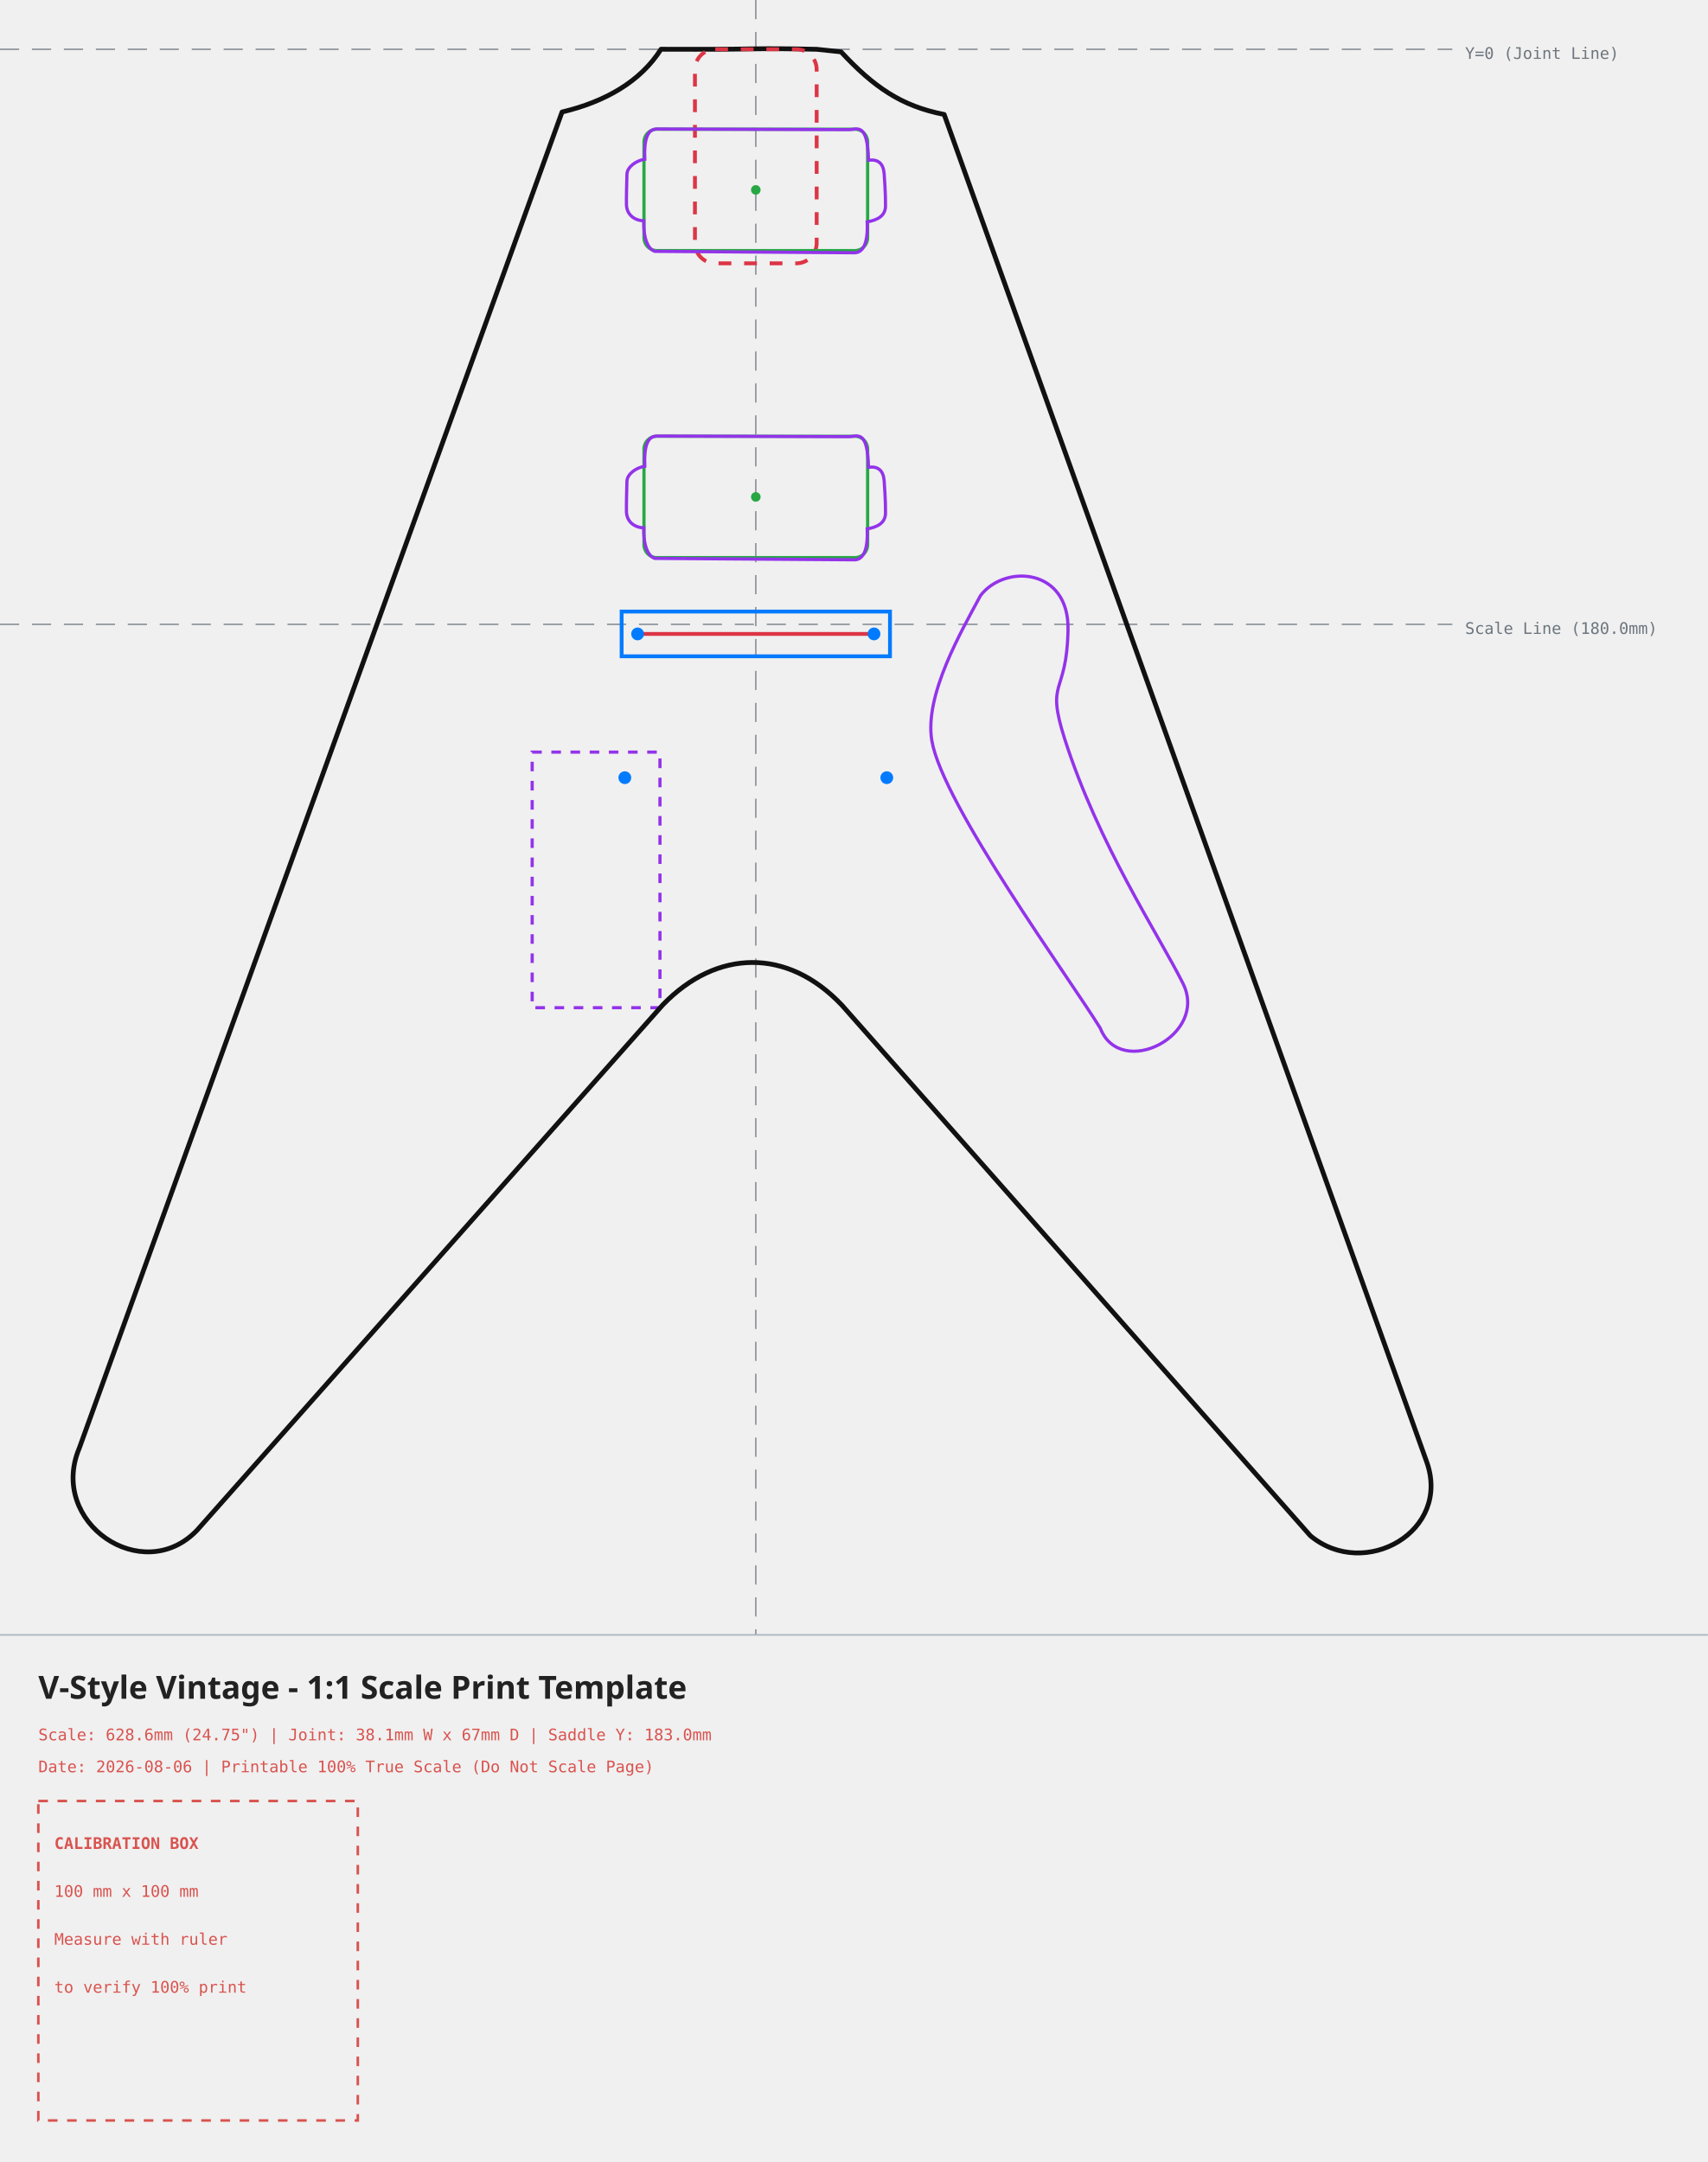
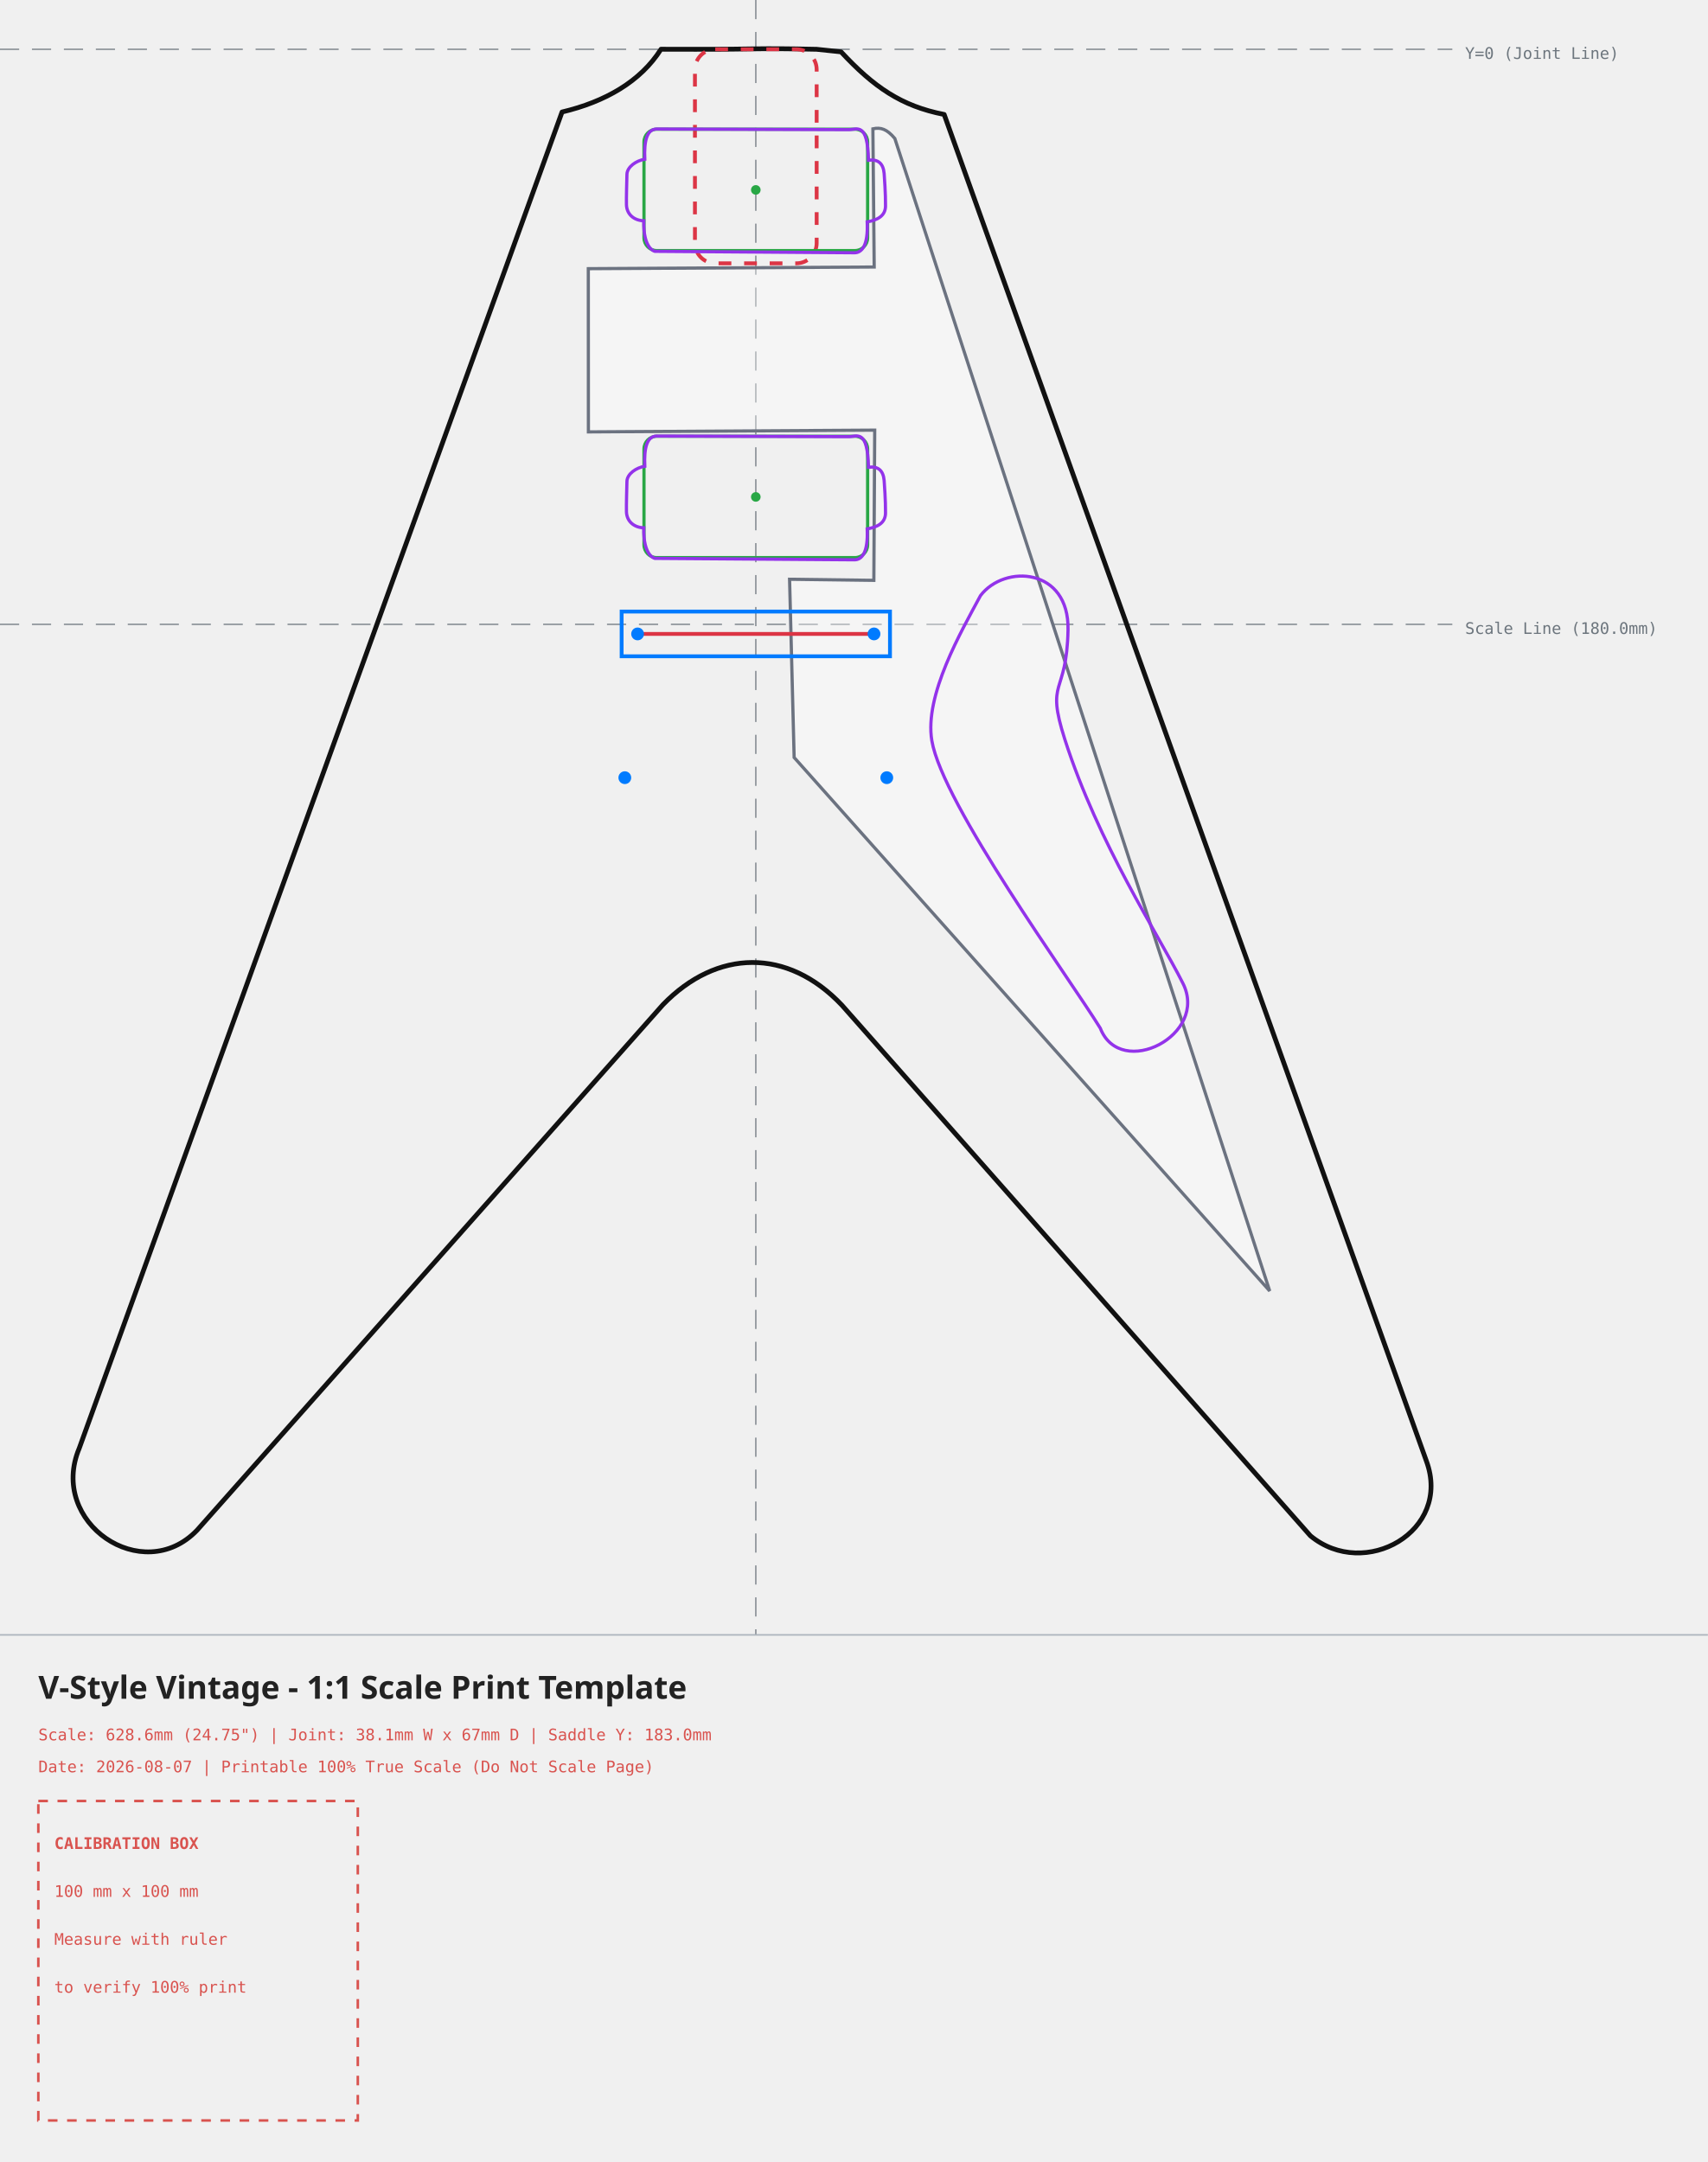
<svg xmlns="http://www.w3.org/2000/svg" width="534.60mm" height="676.75mm" viewBox="-236.58 -15.43 534.60 676.75">
  <style>
    .body-line { fill: none; stroke: #111111; stroke-width: 1.5; stroke-linecap: round; stroke-linejoin: round; }
    .neck-pocket { fill: none; stroke: #dc3545; stroke-width: 1.2; stroke-dasharray: 4,4; }
    .pickup-rout { fill: none; stroke: #28a745; stroke-width: 1.0; }
    .bridge-rout { fill: none; stroke: #007bff; stroke-width: 1.2; }
    .back-route { fill: none; stroke: #9333ea; stroke-width: 1.0; stroke-dasharray: 3,3; }
    .front-route { fill: none; stroke: #9333ea; stroke-width: 1.0; }
    .pickguard { fill: #ffffff; fill-opacity: 0.35; stroke: #6b7280; stroke-width: 1.0; }
    .center-axis { fill: none; stroke: #6c757d; stroke-width: 0.5; stroke-dasharray: 6,4; opacity: 0.7; }
    .calibration-box { fill: none; stroke: #d9534f; stroke-width: 0.8; stroke-dasharray: 3,3; }
    .band-rule { fill: none; stroke: #adb5bd; stroke-width: 0.5; }
    .text-label { font-family: monospace, sans-serif; font-size: 5px; fill: #d9534f; }
    .axis-label { font-family: monospace, sans-serif; font-size: 5px; fill: #6c757d; }
    .title-label { font-family: sans-serif; font-size: 10px; font-weight: bold; fill: #222222; }
  </style>
  <g>
    <line x1="0" y1="-15.43" x2="0" y2="496.32" class="center-axis" />
    <line x1="-236.58" y1="0" x2="218.02" y2="0" class="center-axis" />
    <text x="222.02" y="3" class="axis-label">Y=0 (Joint Line)</text>
    <line x1="-236.58" y1="180.00" x2="218.02" y2="180.00" class="center-axis" stroke="#007bff" />
    <text x="222.02" y="183.00" class="axis-label" fill="#007bff">Scale Line (180.0mm)</text>
-     <path d="M -70.00 220.00 C -70.00 220.00, -30.00 220.00, -30.00 220.00 C -30.00 220.00, -30.00 300.00, -30.00 300.00 C -30.00 300.00, -70.00 300.00, -70.00 300.00 C -70.00 300.00, -70.00 220.00, -70.00 220.00 Z" class="back-route" />
    <path d="M -19.05 0.00 C -19.05 0.00, -29.68 -0.02, -29.68 -0.02 C -36.07 10.09, -47.16 16.43, -60.65 19.63 C -60.65 19.63, -211.77 437.89, -211.77 437.89 C -221.58 461.20, -191.88 481.32, -174.89 463.55 C -174.89 463.55, -29.08 299.07, -29.08 299.07 C -12.22 281.65, 9.91 281.18, 26.96 299.22 C 26.96 299.22, 173.59 465.29, 173.59 465.29 C 190.57 479.36, 218.02 463.87, 209.89 441.86 C 209.89 441.86, 58.96 20.40, 58.96 20.40 C 45.50 17.77, 36.93 11.80, 26.68 0.80 C 26.68 0.80, 19.05 0.00, 19.05 0.00 C -1.22 -0.43, 1.22 0.04, -19.05 0.00 Z" class="body-line" />
+     <path d="M 37.22 119.21 C 37.22 119.21, 36.95 166.23, 36.95 166.23 C 36.95 166.23, 10.57 165.89, 10.57 165.89 C 10.57 165.89, 12.00 221.68, 12.00 221.68 C 12.00 221.68, 160.86 388.68, 160.86 388.68 C 160.86 388.68, 43.51 27.91, 43.51 27.91 C 41.02 24.96, 39.14 24.35, 36.65 24.89 C 36.65 24.89, 37.06 68.15, 37.06 68.15 C 37.06 68.15, -52.43 68.67, -52.43 68.67 C -52.43 68.67, -52.40 119.76, -52.40 119.76 C -52.40 119.76, 37.22 119.21, 37.22 119.21 Z" class="pickguard" style="fill:#ffffff" />
    <rect x="-19.05" y="0" width="38.1" height="67" rx="6.35" ry="6.35" class="neck-pocket" />
    <g transform="translate(0, 44.01213) rotate(0)">
      <rect x="-35.00" y="-19.00" width="70" height="38" rx="4" ry="4" class="pickup-rout" />
      <circle cx="0" cy="0" r="1.5" fill="#28a745" />
    </g>
    <g transform="translate(0, 140.118) rotate(0)">
      <rect x="-35.00" y="-19.00" width="70" height="38" rx="4" ry="4" class="pickup-rout" />
      <circle cx="0" cy="0" r="1.5" fill="#28a745" />
    </g>
    <path d="M 70.33 171.01 C 77.87 161.09, 98.12 162.27, 97.73 181.73 C 97.33 202.77, 90.60 196.85, 96.72 215.98 C 107.29 248.96, 126.10 277.19, 133.64 292.27 C 141.98 308.55, 114.19 322.70, 107.83 306.42 C 98.30 290.94, 58.43 236.27, 55.10 216.41 C 52.70 202.16, 64.37 182.13, 70.33 171.01 Z" class="front-route" />
    <path d="M -31.10 24.95 C -31.10 24.95, 29.16 25.15, 29.16 25.15 C 31.71 25.15, 34.97 22.64, 35.27 34.72 C 38.24 34.34, 39.89 35.67, 40.17 38.87 C 40.23 39.61, 40.65 45.37, 40.60 49.07 C 40.56 52.19, 38.03 53.47, 34.87 54.02 C 35.21 61.65, 33.09 63.69, 30.88 63.69 C 30.88 63.69, -31.60 63.24, -31.60 63.24 C -31.60 63.24, -35.27 62.57, -35.07 53.67 C -37.93 53.63, -40.43 51.79, -40.49 48.61 C -40.54 46.24, -40.39 41.53, -40.34 39.16 C -40.29 36.78, -37.35 34.80, -34.75 34.41 C -35.00 28.68, -34.12 25.07, -31.10 24.95 Z" class="front-route" />
    <path d="M -31.10 121.06 C -31.10 121.06, 29.16 121.25, 29.16 121.25 C 31.71 121.25, 34.97 118.74, 35.27 130.82 C 38.24 130.45, 39.89 131.78, 40.17 134.97 C 40.23 135.72, 40.65 141.47, 40.60 145.18 C 40.56 148.30, 38.03 149.58, 34.87 150.12 C 35.21 157.75, 33.09 159.80, 30.88 159.80 C 30.88 159.80, -31.60 159.35, -31.60 159.35 C -31.60 159.35, -35.27 158.67, -35.07 149.78 C -37.93 149.73, -40.43 147.90, -40.49 144.71 C -40.54 142.34, -40.39 137.64, -40.34 135.26 C -40.29 132.89, -37.35 130.91, -34.75 130.52 C -35.00 124.79, -34.12 121.18, -31.10 121.06 Z" class="front-route" />
    <g transform="translate(0, 183.00)">
      <rect x="-42.00" y="-7.00" width="84" height="14" class="bridge-rout" />
      <line x1="-37.00" y1="0" x2="37.00" y2="0" stroke="#dc3545" stroke-width="1.2" />
      <circle cx="-37" cy="0" r="2" fill="#007bff" />
      <circle cx="37" cy="0" r="2" fill="#007bff" />
      <circle cx="-41" cy="45" r="2" fill="#007bff" />
      <circle cx="41" cy="45" r="2" fill="#007bff" />
    </g>
  </g>
  <g>
    <line x1="-236.58" y1="496.32" x2="298.02" y2="496.32" class="band-rule" />
    <text x="-224.58" y="516.32" class="title-label">V-Style Vintage - 1:1 Scale Print Template</text>
    <text x="-224.58" y="529.32" class="text-label">Scale: 628.6mm (24.75") | Joint: 38.1mm W x 67mm D | Saddle Y: 183.0mm</text>
-     <text x="-224.58" y="539.32" class="text-label">Date: 2026-08-06 | Printable 100% True Scale (Do Not Scale Page)</text>
+     <text x="-224.58" y="539.32" class="text-label">Date: 2026-08-07 | Printable 100% True Scale (Do Not Scale Page)</text>
    <g transform="translate(-224.58, 548.32)">
      <rect x="0" y="0" width="100" height="100" class="calibration-box" />
      <text x="5" y="15" class="text-label" font-weight="bold">CALIBRATION BOX</text>
      <text x="5" y="30" class="text-label">100 mm x 100 mm</text>
      <text x="5" y="45" class="text-label">Measure with ruler</text>
      <text x="5" y="60" class="text-label">to verify 100% print</text>
    </g>
  </g>
</svg>
